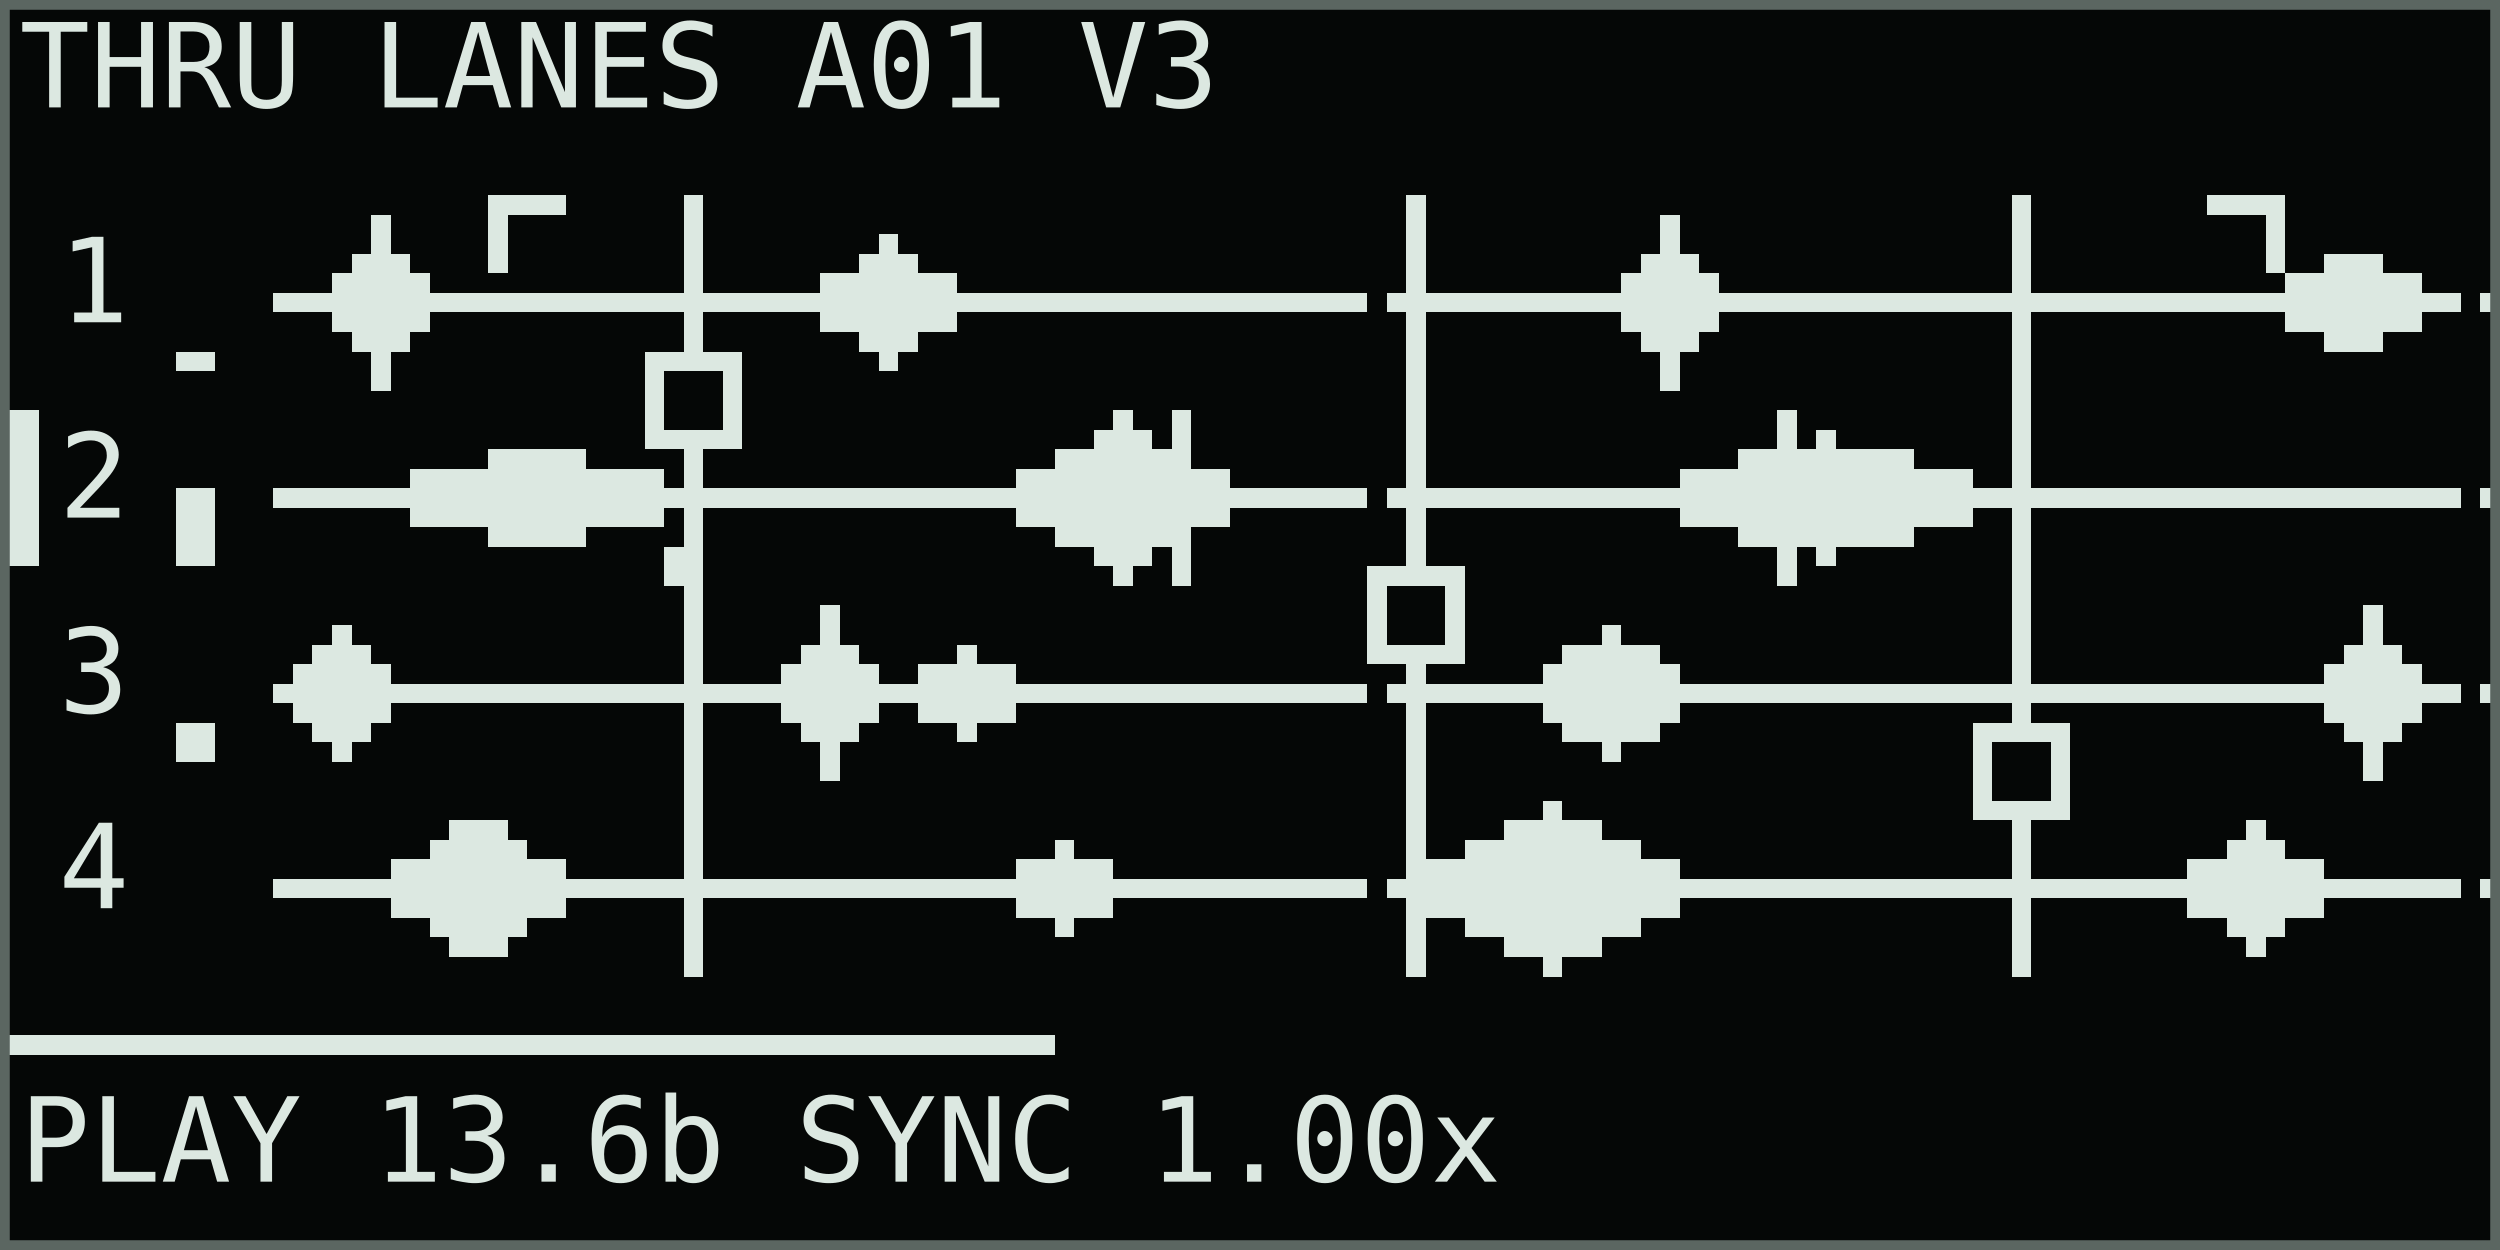
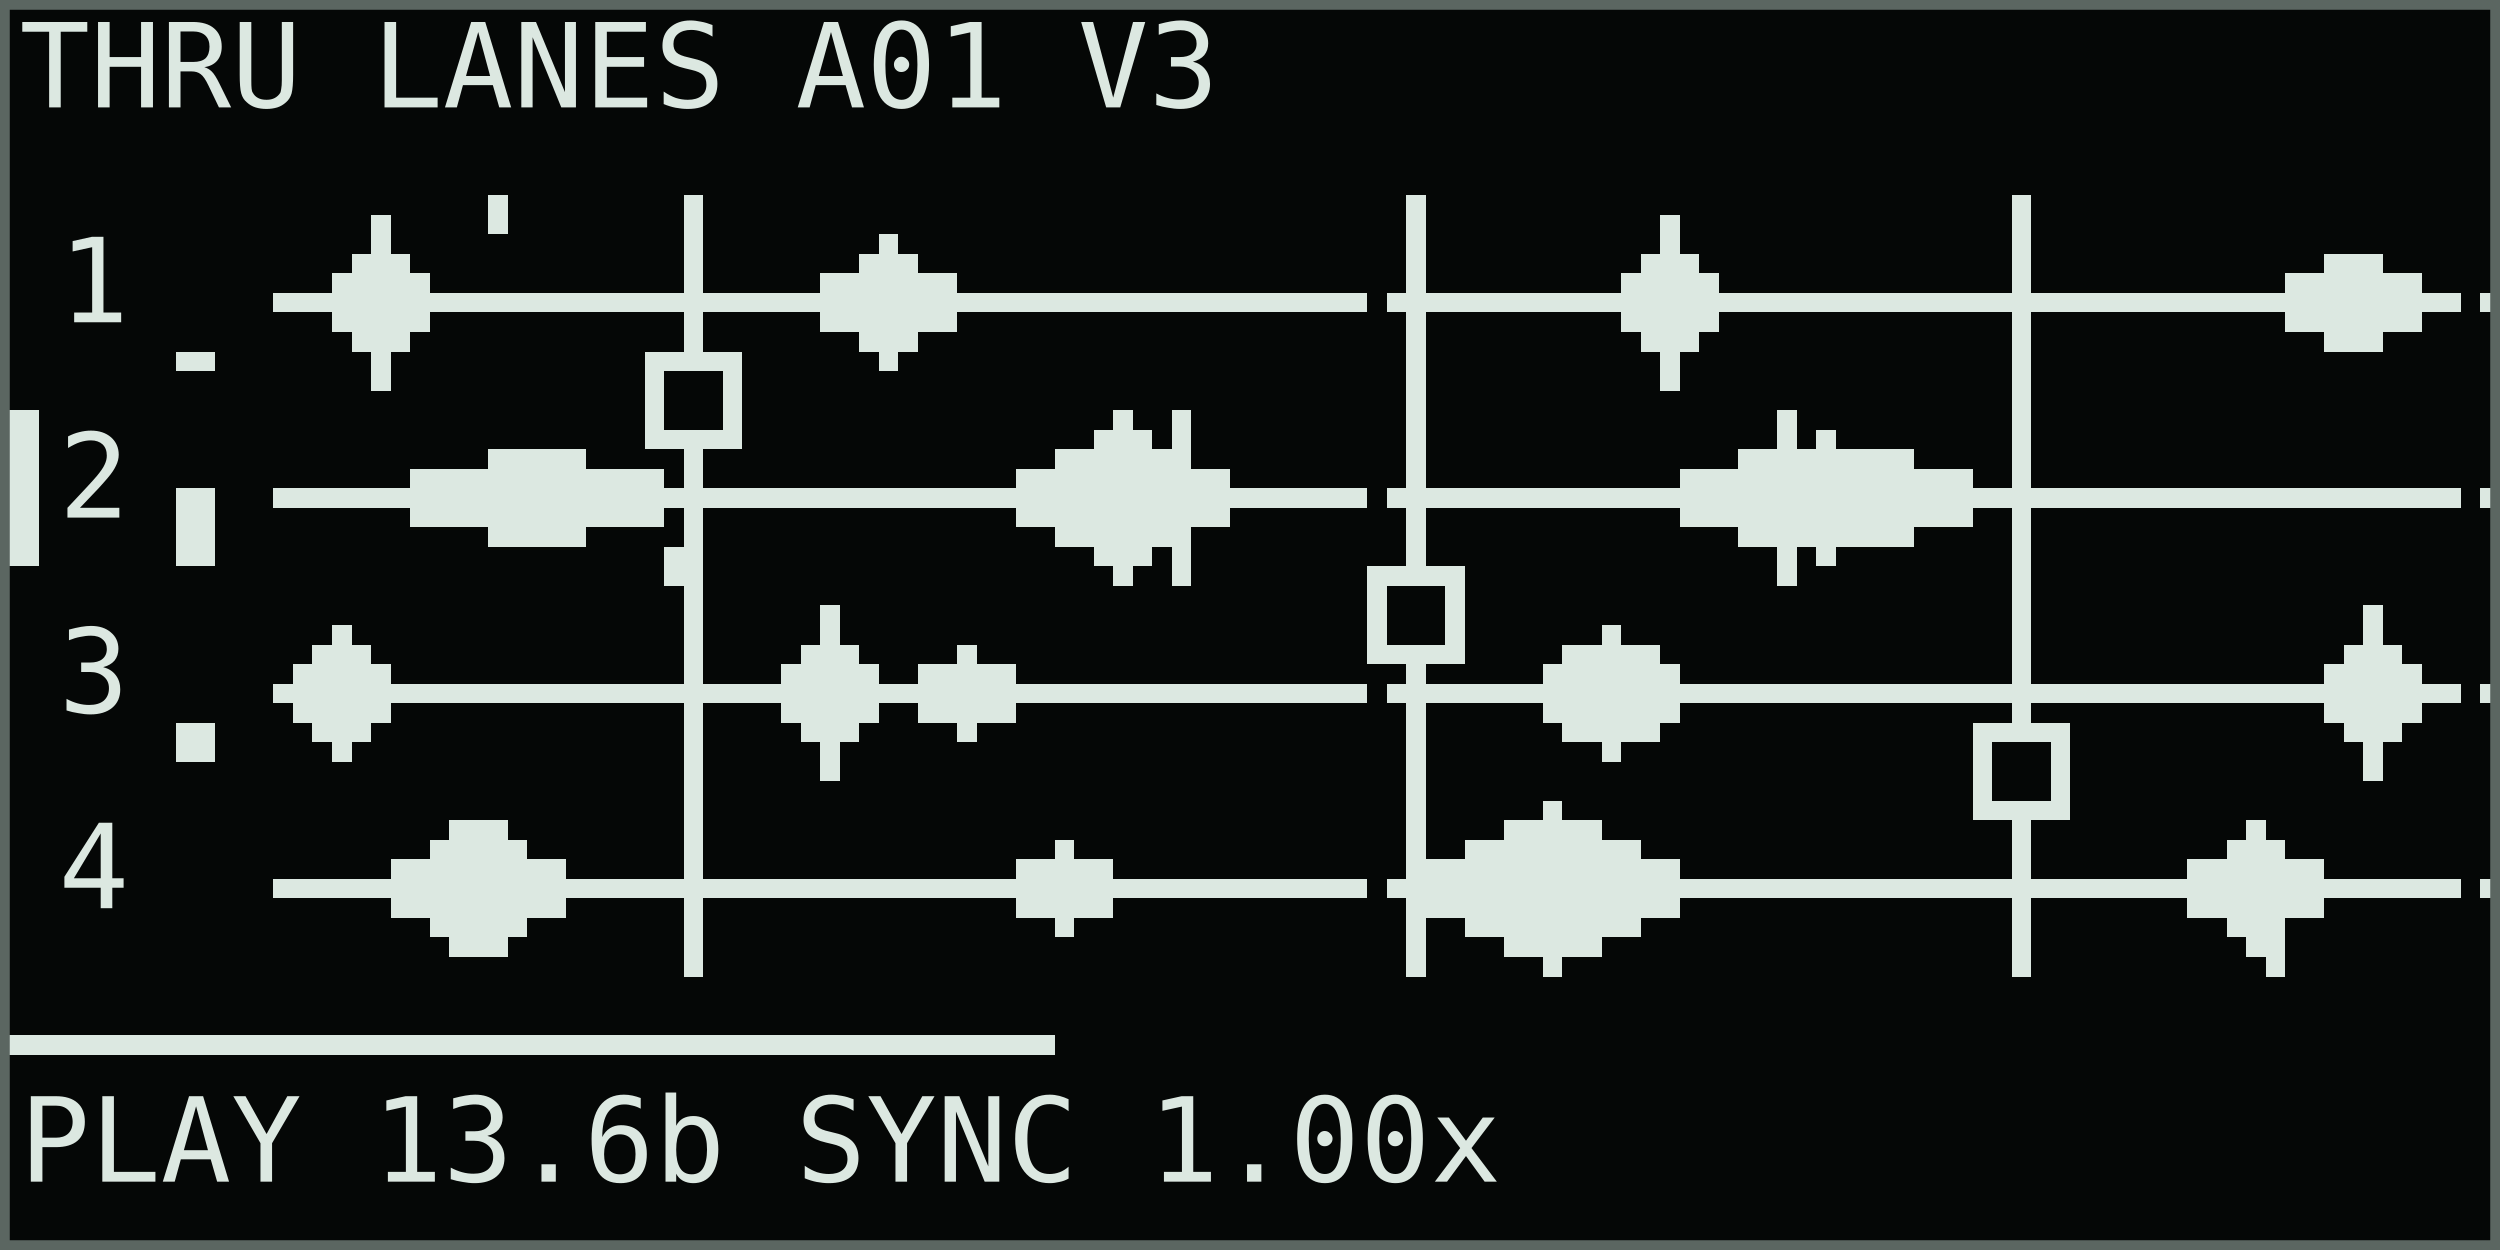
<svg xmlns="http://www.w3.org/2000/svg" width="768" height="384" viewBox="0 0 128 64" role="img" aria-labelledby="title desc">
  <rect width="128" height="64" fill="#050706" />
  <g shape-rendering="crispEdges" font-family="DejaVu Sans Mono, IBM Plex Mono, monospace" font-size="6" font-style="normal" font-weight="400" text-rendering="geometricPrecision">
    <text x="1" y="5.5" fill="#dce8e1">THRU LANES A01 V3</text>
    <text x="3" y="16.5" fill="#dce8e1">1</text>
    <rect x="9" y="18" width="2" height="1" fill="#dce8e1" />
    <rect x="14" y="15" width="1" height="1" fill="#dce8e1" />
    <rect x="15" y="15" width="1" height="1" fill="#dce8e1" />
    <rect x="16" y="15" width="1" height="1" fill="#dce8e1" />
    <rect x="17" y="14" width="1" height="3" fill="#dce8e1" />
    <rect x="18" y="13" width="1" height="5" fill="#dce8e1" />
    <rect x="19" y="11" width="1" height="9" fill="#dce8e1" />
    <rect x="20" y="13" width="1" height="5" fill="#dce8e1" />
    <rect x="21" y="14" width="1" height="3" fill="#dce8e1" />
    <rect x="22" y="15" width="1" height="1" fill="#dce8e1" />
    <rect x="23" y="15" width="1" height="1" fill="#dce8e1" />
    <rect x="24" y="15" width="1" height="1" fill="#dce8e1" />
    <rect x="25" y="15" width="1" height="1" fill="#dce8e1" />
    <rect x="26" y="15" width="1" height="1" fill="#dce8e1" />
    <rect x="27" y="15" width="1" height="1" fill="#dce8e1" />
    <rect x="28" y="15" width="1" height="1" fill="#dce8e1" />
    <rect x="29" y="15" width="1" height="1" fill="#dce8e1" />
    <rect x="30" y="15" width="1" height="1" fill="#dce8e1" />
    <rect x="31" y="15" width="1" height="1" fill="#dce8e1" />
    <rect x="32" y="15" width="1" height="1" fill="#dce8e1" />
    <rect x="33" y="15" width="1" height="1" fill="#dce8e1" />
    <rect x="34" y="15" width="1" height="1" fill="#dce8e1" />
    <rect x="35" y="15" width="1" height="1" fill="#dce8e1" />
    <rect x="36" y="15" width="1" height="1" fill="#dce8e1" />
    <rect x="37" y="15" width="1" height="1" fill="#dce8e1" />
    <rect x="38" y="15" width="1" height="1" fill="#dce8e1" />
    <rect x="39" y="15" width="1" height="1" fill="#dce8e1" />
    <rect x="40" y="15" width="1" height="1" fill="#dce8e1" />
    <rect x="41" y="15" width="1" height="1" fill="#dce8e1" />
    <rect x="42" y="14" width="1" height="3" fill="#dce8e1" />
    <rect x="43" y="14" width="1" height="3" fill="#dce8e1" />
    <rect x="44" y="13" width="1" height="5" fill="#dce8e1" />
    <rect x="45" y="12" width="1" height="7" fill="#dce8e1" />
    <rect x="46" y="13" width="1" height="5" fill="#dce8e1" />
    <rect x="47" y="14" width="1" height="3" fill="#dce8e1" />
    <rect x="48" y="14" width="1" height="3" fill="#dce8e1" />
    <rect x="49" y="15" width="1" height="1" fill="#dce8e1" />
    <rect x="50" y="15" width="1" height="1" fill="#dce8e1" />
    <rect x="51" y="15" width="1" height="1" fill="#dce8e1" />
    <rect x="52" y="15" width="1" height="1" fill="#dce8e1" />
    <rect x="53" y="15" width="1" height="1" fill="#dce8e1" />
    <rect x="54" y="15" width="1" height="1" fill="#dce8e1" />
    <rect x="55" y="15" width="1" height="1" fill="#dce8e1" />
    <rect x="56" y="15" width="1" height="1" fill="#dce8e1" />
    <rect x="57" y="15" width="1" height="1" fill="#dce8e1" />
    <rect x="58" y="15" width="1" height="1" fill="#dce8e1" />
    <rect x="59" y="15" width="1" height="1" fill="#dce8e1" />
    <rect x="60" y="15" width="1" height="1" fill="#dce8e1" />
    <rect x="61" y="15" width="1" height="1" fill="#dce8e1" />
    <rect x="62" y="15" width="1" height="1" fill="#dce8e1" />
    <rect x="63" y="15" width="1" height="1" fill="#dce8e1" />
    <rect x="64" y="15" width="1" height="1" fill="#dce8e1" />
    <rect x="65" y="15" width="1" height="1" fill="#dce8e1" />
    <rect x="66" y="15" width="1" height="1" fill="#dce8e1" />
    <rect x="67" y="15" width="1" height="1" fill="#dce8e1" />
    <rect x="68" y="15" width="1" height="1" fill="#dce8e1" />
    <rect x="69" y="15" width="1" height="1" fill="#dce8e1" />
    <rect x="71" y="15" width="1" height="1" fill="#dce8e1" />
    <rect x="72" y="15" width="1" height="1" fill="#dce8e1" />
    <rect x="73" y="15" width="1" height="1" fill="#dce8e1" />
    <rect x="74" y="15" width="1" height="1" fill="#dce8e1" />
    <rect x="75" y="15" width="1" height="1" fill="#dce8e1" />
    <rect x="76" y="15" width="1" height="1" fill="#dce8e1" />
    <rect x="77" y="15" width="1" height="1" fill="#dce8e1" />
    <rect x="78" y="15" width="1" height="1" fill="#dce8e1" />
    <rect x="79" y="15" width="1" height="1" fill="#dce8e1" />
    <rect x="80" y="15" width="1" height="1" fill="#dce8e1" />
    <rect x="81" y="15" width="1" height="1" fill="#dce8e1" />
    <rect x="82" y="15" width="1" height="1" fill="#dce8e1" />
    <rect x="83" y="14" width="1" height="3" fill="#dce8e1" />
    <rect x="84" y="13" width="1" height="5" fill="#dce8e1" />
    <rect x="85" y="11" width="1" height="9" fill="#dce8e1" />
    <rect x="86" y="13" width="1" height="5" fill="#dce8e1" />
    <rect x="87" y="14" width="1" height="3" fill="#dce8e1" />
    <rect x="88" y="15" width="1" height="1" fill="#dce8e1" />
    <rect x="89" y="15" width="1" height="1" fill="#dce8e1" />
    <rect x="90" y="15" width="1" height="1" fill="#dce8e1" />
    <rect x="91" y="15" width="1" height="1" fill="#dce8e1" />
    <rect x="92" y="15" width="1" height="1" fill="#dce8e1" />
    <rect x="93" y="15" width="1" height="1" fill="#dce8e1" />
    <rect x="94" y="15" width="1" height="1" fill="#dce8e1" />
    <rect x="95" y="15" width="1" height="1" fill="#dce8e1" />
    <rect x="96" y="15" width="1" height="1" fill="#dce8e1" />
    <rect x="97" y="15" width="1" height="1" fill="#dce8e1" />
    <rect x="98" y="15" width="1" height="1" fill="#dce8e1" />
    <rect x="99" y="15" width="1" height="1" fill="#dce8e1" />
    <rect x="100" y="15" width="1" height="1" fill="#dce8e1" />
    <rect x="101" y="15" width="1" height="1" fill="#dce8e1" />
    <rect x="102" y="15" width="1" height="1" fill="#dce8e1" />
    <rect x="103" y="15" width="1" height="1" fill="#dce8e1" />
    <rect x="104" y="15" width="1" height="1" fill="#dce8e1" />
    <rect x="105" y="15" width="1" height="1" fill="#dce8e1" />
    <rect x="106" y="15" width="1" height="1" fill="#dce8e1" />
    <rect x="107" y="15" width="1" height="1" fill="#dce8e1" />
    <rect x="108" y="15" width="1" height="1" fill="#dce8e1" />
    <rect x="109" y="15" width="1" height="1" fill="#dce8e1" />
    <rect x="110" y="15" width="1" height="1" fill="#dce8e1" />
    <rect x="111" y="15" width="1" height="1" fill="#dce8e1" />
    <rect x="112" y="15" width="1" height="1" fill="#dce8e1" />
    <rect x="113" y="15" width="1" height="1" fill="#dce8e1" />
    <rect x="114" y="15" width="1" height="1" fill="#dce8e1" />
    <rect x="115" y="15" width="1" height="1" fill="#dce8e1" />
    <rect x="116" y="15" width="1" height="1" fill="#dce8e1" />
    <rect x="117" y="14" width="1" height="3" fill="#dce8e1" />
    <rect x="118" y="14" width="1" height="3" fill="#dce8e1" />
    <rect x="119" y="13" width="1" height="5" fill="#dce8e1" />
    <rect x="120" y="13" width="1" height="5" fill="#dce8e1" />
    <rect x="121" y="13" width="1" height="5" fill="#dce8e1" />
    <rect x="122" y="14" width="1" height="3" fill="#dce8e1" />
    <rect x="123" y="14" width="1" height="3" fill="#dce8e1" />
    <rect x="124" y="15" width="1" height="1" fill="#dce8e1" />
    <rect x="125" y="15" width="1" height="1" fill="#dce8e1" />
    <rect x="127" y="15" width="1" height="1" fill="#dce8e1" />
    <rect x="0" y="21" width="2" height="8" fill="#dce8e1" />
    <text x="3" y="26.5" fill="#dce8e1">2</text>
    <rect x="9" y="25" width="2" height="4" fill="#dce8e1" />
    <rect x="14" y="25" width="1" height="1" fill="#dce8e1" />
    <rect x="15" y="25" width="1" height="1" fill="#dce8e1" />
    <rect x="16" y="25" width="1" height="1" fill="#dce8e1" />
    <rect x="17" y="25" width="1" height="1" fill="#dce8e1" />
    <rect x="18" y="25" width="1" height="1" fill="#dce8e1" />
    <rect x="19" y="25" width="1" height="1" fill="#dce8e1" />
    <rect x="20" y="25" width="1" height="1" fill="#dce8e1" />
    <rect x="21" y="24" width="1" height="3" fill="#dce8e1" />
    <rect x="22" y="24" width="1" height="3" fill="#dce8e1" />
    <rect x="23" y="24" width="1" height="3" fill="#dce8e1" />
    <rect x="24" y="24" width="1" height="3" fill="#dce8e1" />
    <rect x="25" y="23" width="1" height="5" fill="#dce8e1" />
    <rect x="26" y="23" width="1" height="5" fill="#dce8e1" />
    <rect x="27" y="23" width="1" height="5" fill="#dce8e1" />
    <rect x="28" y="23" width="1" height="5" fill="#dce8e1" />
    <rect x="29" y="23" width="1" height="5" fill="#dce8e1" />
    <rect x="30" y="24" width="1" height="3" fill="#dce8e1" />
    <rect x="31" y="24" width="1" height="3" fill="#dce8e1" />
    <rect x="32" y="24" width="1" height="3" fill="#dce8e1" />
    <rect x="33" y="24" width="1" height="3" fill="#dce8e1" />
    <rect x="34" y="25" width="1" height="1" fill="#dce8e1" />
    <rect x="35" y="25" width="1" height="1" fill="#dce8e1" />
    <rect x="36" y="25" width="1" height="1" fill="#dce8e1" />
    <rect x="37" y="25" width="1" height="1" fill="#dce8e1" />
    <rect x="38" y="25" width="1" height="1" fill="#dce8e1" />
    <rect x="39" y="25" width="1" height="1" fill="#dce8e1" />
    <rect x="40" y="25" width="1" height="1" fill="#dce8e1" />
    <rect x="41" y="25" width="1" height="1" fill="#dce8e1" />
    <rect x="42" y="25" width="1" height="1" fill="#dce8e1" />
    <rect x="43" y="25" width="1" height="1" fill="#dce8e1" />
    <rect x="44" y="25" width="1" height="1" fill="#dce8e1" />
    <rect x="45" y="25" width="1" height="1" fill="#dce8e1" />
    <rect x="46" y="25" width="1" height="1" fill="#dce8e1" />
    <rect x="47" y="25" width="1" height="1" fill="#dce8e1" />
    <rect x="48" y="25" width="1" height="1" fill="#dce8e1" />
    <rect x="49" y="25" width="1" height="1" fill="#dce8e1" />
    <rect x="50" y="25" width="1" height="1" fill="#dce8e1" />
    <rect x="51" y="25" width="1" height="1" fill="#dce8e1" />
    <rect x="52" y="24" width="1" height="3" fill="#dce8e1" />
    <rect x="53" y="24" width="1" height="3" fill="#dce8e1" />
    <rect x="54" y="23" width="1" height="5" fill="#dce8e1" />
    <rect x="55" y="23" width="1" height="5" fill="#dce8e1" />
    <rect x="56" y="22" width="1" height="7" fill="#dce8e1" />
    <rect x="57" y="21" width="1" height="9" fill="#dce8e1" />
    <rect x="58" y="22" width="1" height="7" fill="#dce8e1" />
    <rect x="59" y="23" width="1" height="5" fill="#dce8e1" />
    <rect x="60" y="23" width="1" height="5" fill="#dce8e1" />
    <rect x="61" y="24" width="1" height="3" fill="#dce8e1" />
    <rect x="62" y="24" width="1" height="3" fill="#dce8e1" />
    <rect x="63" y="25" width="1" height="1" fill="#dce8e1" />
    <rect x="64" y="25" width="1" height="1" fill="#dce8e1" />
    <rect x="65" y="25" width="1" height="1" fill="#dce8e1" />
    <rect x="66" y="25" width="1" height="1" fill="#dce8e1" />
    <rect x="67" y="25" width="1" height="1" fill="#dce8e1" />
    <rect x="68" y="25" width="1" height="1" fill="#dce8e1" />
    <rect x="69" y="25" width="1" height="1" fill="#dce8e1" />
    <rect x="71" y="25" width="1" height="1" fill="#dce8e1" />
    <rect x="72" y="25" width="1" height="1" fill="#dce8e1" />
    <rect x="73" y="25" width="1" height="1" fill="#dce8e1" />
    <rect x="74" y="25" width="1" height="1" fill="#dce8e1" />
    <rect x="75" y="25" width="1" height="1" fill="#dce8e1" />
    <rect x="76" y="25" width="1" height="1" fill="#dce8e1" />
    <rect x="77" y="25" width="1" height="1" fill="#dce8e1" />
    <rect x="78" y="25" width="1" height="1" fill="#dce8e1" />
    <rect x="79" y="25" width="1" height="1" fill="#dce8e1" />
    <rect x="80" y="25" width="1" height="1" fill="#dce8e1" />
    <rect x="81" y="25" width="1" height="1" fill="#dce8e1" />
    <rect x="82" y="25" width="1" height="1" fill="#dce8e1" />
    <rect x="83" y="25" width="1" height="1" fill="#dce8e1" />
    <rect x="84" y="25" width="1" height="1" fill="#dce8e1" />
    <rect x="85" y="25" width="1" height="1" fill="#dce8e1" />
    <rect x="86" y="24" width="1" height="3" fill="#dce8e1" />
    <rect x="87" y="24" width="1" height="3" fill="#dce8e1" />
    <rect x="88" y="24" width="1" height="3" fill="#dce8e1" />
    <rect x="89" y="23" width="1" height="5" fill="#dce8e1" />
    <rect x="90" y="23" width="1" height="5" fill="#dce8e1" />
    <rect x="91" y="23" width="1" height="5" fill="#dce8e1" />
    <rect x="92" y="23" width="1" height="5" fill="#dce8e1" />
    <rect x="93" y="22" width="1" height="7" fill="#dce8e1" />
    <rect x="94" y="23" width="1" height="5" fill="#dce8e1" />
    <rect x="95" y="23" width="1" height="5" fill="#dce8e1" />
    <rect x="96" y="23" width="1" height="5" fill="#dce8e1" />
    <rect x="97" y="23" width="1" height="5" fill="#dce8e1" />
    <rect x="98" y="24" width="1" height="3" fill="#dce8e1" />
    <rect x="99" y="24" width="1" height="3" fill="#dce8e1" />
    <rect x="100" y="24" width="1" height="3" fill="#dce8e1" />
    <rect x="101" y="25" width="1" height="1" fill="#dce8e1" />
    <rect x="102" y="25" width="1" height="1" fill="#dce8e1" />
    <rect x="103" y="25" width="1" height="1" fill="#dce8e1" />
    <rect x="104" y="25" width="1" height="1" fill="#dce8e1" />
    <rect x="105" y="25" width="1" height="1" fill="#dce8e1" />
    <rect x="106" y="25" width="1" height="1" fill="#dce8e1" />
    <rect x="107" y="25" width="1" height="1" fill="#dce8e1" />
    <rect x="108" y="25" width="1" height="1" fill="#dce8e1" />
    <rect x="109" y="25" width="1" height="1" fill="#dce8e1" />
    <rect x="110" y="25" width="1" height="1" fill="#dce8e1" />
    <rect x="111" y="25" width="1" height="1" fill="#dce8e1" />
    <rect x="112" y="25" width="1" height="1" fill="#dce8e1" />
    <rect x="113" y="25" width="1" height="1" fill="#dce8e1" />
    <rect x="114" y="25" width="1" height="1" fill="#dce8e1" />
    <rect x="115" y="25" width="1" height="1" fill="#dce8e1" />
    <rect x="116" y="25" width="1" height="1" fill="#dce8e1" />
    <rect x="117" y="25" width="1" height="1" fill="#dce8e1" />
    <rect x="118" y="25" width="1" height="1" fill="#dce8e1" />
    <rect x="119" y="25" width="1" height="1" fill="#dce8e1" />
    <rect x="120" y="25" width="1" height="1" fill="#dce8e1" />
    <rect x="121" y="25" width="1" height="1" fill="#dce8e1" />
    <rect x="122" y="25" width="1" height="1" fill="#dce8e1" />
    <rect x="123" y="25" width="1" height="1" fill="#dce8e1" />
    <rect x="124" y="25" width="1" height="1" fill="#dce8e1" />
    <rect x="125" y="25" width="1" height="1" fill="#dce8e1" />
    <rect x="127" y="25" width="1" height="1" fill="#dce8e1" />
    <rect x="34" y="21" width="1" height="2" fill="#dce8e1" />
    <rect x="34" y="28" width="1" height="2" fill="#dce8e1" />
    <rect x="60" y="21" width="1" height="2" fill="#dce8e1" />
    <rect x="60" y="28" width="1" height="2" fill="#dce8e1" />
    <rect x="91" y="21" width="1" height="2" fill="#dce8e1" />
    <rect x="91" y="28" width="1" height="2" fill="#dce8e1" />
    <text x="3" y="36.5" fill="#dce8e1">3</text>
    <rect x="9" y="37" width="2" height="2" fill="#dce8e1" />
    <rect x="14" y="35" width="1" height="1" fill="#dce8e1" />
    <rect x="15" y="34" width="1" height="3" fill="#dce8e1" />
    <rect x="16" y="33" width="1" height="5" fill="#dce8e1" />
    <rect x="17" y="32" width="1" height="7" fill="#dce8e1" />
    <rect x="18" y="33" width="1" height="5" fill="#dce8e1" />
    <rect x="19" y="34" width="1" height="3" fill="#dce8e1" />
    <rect x="20" y="35" width="1" height="1" fill="#dce8e1" />
    <rect x="21" y="35" width="1" height="1" fill="#dce8e1" />
    <rect x="22" y="35" width="1" height="1" fill="#dce8e1" />
    <rect x="23" y="35" width="1" height="1" fill="#dce8e1" />
    <rect x="24" y="35" width="1" height="1" fill="#dce8e1" />
    <rect x="25" y="35" width="1" height="1" fill="#dce8e1" />
    <rect x="26" y="35" width="1" height="1" fill="#dce8e1" />
    <rect x="27" y="35" width="1" height="1" fill="#dce8e1" />
    <rect x="28" y="35" width="1" height="1" fill="#dce8e1" />
    <rect x="29" y="35" width="1" height="1" fill="#dce8e1" />
    <rect x="30" y="35" width="1" height="1" fill="#dce8e1" />
    <rect x="31" y="35" width="1" height="1" fill="#dce8e1" />
    <rect x="32" y="35" width="1" height="1" fill="#dce8e1" />
    <rect x="33" y="35" width="1" height="1" fill="#dce8e1" />
    <rect x="34" y="35" width="1" height="1" fill="#dce8e1" />
    <rect x="35" y="35" width="1" height="1" fill="#dce8e1" />
    <rect x="36" y="35" width="1" height="1" fill="#dce8e1" />
    <rect x="37" y="35" width="1" height="1" fill="#dce8e1" />
    <rect x="38" y="35" width="1" height="1" fill="#dce8e1" />
    <rect x="39" y="35" width="1" height="1" fill="#dce8e1" />
    <rect x="40" y="34" width="1" height="3" fill="#dce8e1" />
    <rect x="41" y="33" width="1" height="5" fill="#dce8e1" />
    <rect x="42" y="31" width="1" height="9" fill="#dce8e1" />
    <rect x="43" y="33" width="1" height="5" fill="#dce8e1" />
    <rect x="44" y="34" width="1" height="3" fill="#dce8e1" />
    <rect x="45" y="35" width="1" height="1" fill="#dce8e1" />
    <rect x="46" y="35" width="1" height="1" fill="#dce8e1" />
    <rect x="47" y="34" width="1" height="3" fill="#dce8e1" />
    <rect x="48" y="34" width="1" height="3" fill="#dce8e1" />
    <rect x="49" y="33" width="1" height="5" fill="#dce8e1" />
    <rect x="50" y="34" width="1" height="3" fill="#dce8e1" />
    <rect x="51" y="34" width="1" height="3" fill="#dce8e1" />
    <rect x="52" y="35" width="1" height="1" fill="#dce8e1" />
    <rect x="53" y="35" width="1" height="1" fill="#dce8e1" />
    <rect x="54" y="35" width="1" height="1" fill="#dce8e1" />
    <rect x="55" y="35" width="1" height="1" fill="#dce8e1" />
    <rect x="56" y="35" width="1" height="1" fill="#dce8e1" />
    <rect x="57" y="35" width="1" height="1" fill="#dce8e1" />
    <rect x="58" y="35" width="1" height="1" fill="#dce8e1" />
    <rect x="59" y="35" width="1" height="1" fill="#dce8e1" />
    <rect x="60" y="35" width="1" height="1" fill="#dce8e1" />
    <rect x="61" y="35" width="1" height="1" fill="#dce8e1" />
    <rect x="62" y="35" width="1" height="1" fill="#dce8e1" />
    <rect x="63" y="35" width="1" height="1" fill="#dce8e1" />
    <rect x="64" y="35" width="1" height="1" fill="#dce8e1" />
    <rect x="65" y="35" width="1" height="1" fill="#dce8e1" />
    <rect x="66" y="35" width="1" height="1" fill="#dce8e1" />
    <rect x="67" y="35" width="1" height="1" fill="#dce8e1" />
    <rect x="68" y="35" width="1" height="1" fill="#dce8e1" />
    <rect x="69" y="35" width="1" height="1" fill="#dce8e1" />
    <rect x="71" y="35" width="1" height="1" fill="#dce8e1" />
    <rect x="72" y="35" width="1" height="1" fill="#dce8e1" />
    <rect x="73" y="35" width="1" height="1" fill="#dce8e1" />
    <rect x="74" y="35" width="1" height="1" fill="#dce8e1" />
    <rect x="75" y="35" width="1" height="1" fill="#dce8e1" />
    <rect x="76" y="35" width="1" height="1" fill="#dce8e1" />
    <rect x="77" y="35" width="1" height="1" fill="#dce8e1" />
    <rect x="78" y="35" width="1" height="1" fill="#dce8e1" />
    <rect x="79" y="34" width="1" height="3" fill="#dce8e1" />
    <rect x="80" y="33" width="1" height="5" fill="#dce8e1" />
    <rect x="81" y="33" width="1" height="5" fill="#dce8e1" />
    <rect x="82" y="32" width="1" height="7" fill="#dce8e1" />
    <rect x="83" y="33" width="1" height="5" fill="#dce8e1" />
    <rect x="84" y="33" width="1" height="5" fill="#dce8e1" />
    <rect x="85" y="34" width="1" height="3" fill="#dce8e1" />
    <rect x="86" y="35" width="1" height="1" fill="#dce8e1" />
    <rect x="87" y="35" width="1" height="1" fill="#dce8e1" />
    <rect x="88" y="35" width="1" height="1" fill="#dce8e1" />
    <rect x="89" y="35" width="1" height="1" fill="#dce8e1" />
    <rect x="90" y="35" width="1" height="1" fill="#dce8e1" />
    <rect x="91" y="35" width="1" height="1" fill="#dce8e1" />
    <rect x="92" y="35" width="1" height="1" fill="#dce8e1" />
    <rect x="93" y="35" width="1" height="1" fill="#dce8e1" />
    <rect x="94" y="35" width="1" height="1" fill="#dce8e1" />
    <rect x="95" y="35" width="1" height="1" fill="#dce8e1" />
    <rect x="96" y="35" width="1" height="1" fill="#dce8e1" />
    <rect x="97" y="35" width="1" height="1" fill="#dce8e1" />
    <rect x="98" y="35" width="1" height="1" fill="#dce8e1" />
    <rect x="99" y="35" width="1" height="1" fill="#dce8e1" />
    <rect x="100" y="35" width="1" height="1" fill="#dce8e1" />
    <rect x="101" y="35" width="1" height="1" fill="#dce8e1" />
    <rect x="102" y="35" width="1" height="1" fill="#dce8e1" />
    <rect x="103" y="35" width="1" height="1" fill="#dce8e1" />
    <rect x="104" y="35" width="1" height="1" fill="#dce8e1" />
    <rect x="105" y="35" width="1" height="1" fill="#dce8e1" />
    <rect x="106" y="35" width="1" height="1" fill="#dce8e1" />
    <rect x="107" y="35" width="1" height="1" fill="#dce8e1" />
    <rect x="108" y="35" width="1" height="1" fill="#dce8e1" />
    <rect x="109" y="35" width="1" height="1" fill="#dce8e1" />
    <rect x="110" y="35" width="1" height="1" fill="#dce8e1" />
    <rect x="111" y="35" width="1" height="1" fill="#dce8e1" />
    <rect x="112" y="35" width="1" height="1" fill="#dce8e1" />
    <rect x="113" y="35" width="1" height="1" fill="#dce8e1" />
    <rect x="114" y="35" width="1" height="1" fill="#dce8e1" />
    <rect x="115" y="35" width="1" height="1" fill="#dce8e1" />
    <rect x="116" y="35" width="1" height="1" fill="#dce8e1" />
    <rect x="117" y="35" width="1" height="1" fill="#dce8e1" />
    <rect x="118" y="35" width="1" height="1" fill="#dce8e1" />
    <rect x="119" y="34" width="1" height="3" fill="#dce8e1" />
    <rect x="120" y="33" width="1" height="5" fill="#dce8e1" />
    <rect x="121" y="31" width="1" height="9" fill="#dce8e1" />
    <rect x="122" y="33" width="1" height="5" fill="#dce8e1" />
    <rect x="123" y="34" width="1" height="3" fill="#dce8e1" />
    <rect x="124" y="35" width="1" height="1" fill="#dce8e1" />
    <rect x="125" y="35" width="1" height="1" fill="#dce8e1" />
    <rect x="127" y="35" width="1" height="1" fill="#dce8e1" />
    <text x="3" y="46.5" fill="#dce8e1">4</text>
    <rect x="14" y="45" width="1" height="1" fill="#dce8e1" />
    <rect x="15" y="45" width="1" height="1" fill="#dce8e1" />
    <rect x="16" y="45" width="1" height="1" fill="#dce8e1" />
    <rect x="17" y="45" width="1" height="1" fill="#dce8e1" />
    <rect x="18" y="45" width="1" height="1" fill="#dce8e1" />
    <rect x="19" y="45" width="1" height="1" fill="#dce8e1" />
    <rect x="20" y="44" width="1" height="3" fill="#dce8e1" />
    <rect x="21" y="44" width="1" height="3" fill="#dce8e1" />
    <rect x="22" y="43" width="1" height="5" fill="#dce8e1" />
    <rect x="23" y="42" width="1" height="7" fill="#dce8e1" />
    <rect x="24" y="42" width="1" height="7" fill="#dce8e1" />
    <rect x="25" y="42" width="1" height="7" fill="#dce8e1" />
    <rect x="26" y="43" width="1" height="5" fill="#dce8e1" />
    <rect x="27" y="44" width="1" height="3" fill="#dce8e1" />
    <rect x="28" y="44" width="1" height="3" fill="#dce8e1" />
    <rect x="29" y="45" width="1" height="1" fill="#dce8e1" />
    <rect x="30" y="45" width="1" height="1" fill="#dce8e1" />
    <rect x="31" y="45" width="1" height="1" fill="#dce8e1" />
    <rect x="32" y="45" width="1" height="1" fill="#dce8e1" />
    <rect x="33" y="45" width="1" height="1" fill="#dce8e1" />
    <rect x="34" y="45" width="1" height="1" fill="#dce8e1" />
    <rect x="35" y="45" width="1" height="1" fill="#dce8e1" />
    <rect x="36" y="45" width="1" height="1" fill="#dce8e1" />
    <rect x="37" y="45" width="1" height="1" fill="#dce8e1" />
    <rect x="38" y="45" width="1" height="1" fill="#dce8e1" />
    <rect x="39" y="45" width="1" height="1" fill="#dce8e1" />
    <rect x="40" y="45" width="1" height="1" fill="#dce8e1" />
    <rect x="41" y="45" width="1" height="1" fill="#dce8e1" />
    <rect x="42" y="45" width="1" height="1" fill="#dce8e1" />
    <rect x="43" y="45" width="1" height="1" fill="#dce8e1" />
    <rect x="44" y="45" width="1" height="1" fill="#dce8e1" />
    <rect x="45" y="45" width="1" height="1" fill="#dce8e1" />
    <rect x="46" y="45" width="1" height="1" fill="#dce8e1" />
    <rect x="47" y="45" width="1" height="1" fill="#dce8e1" />
    <rect x="48" y="45" width="1" height="1" fill="#dce8e1" />
    <rect x="49" y="45" width="1" height="1" fill="#dce8e1" />
    <rect x="50" y="45" width="1" height="1" fill="#dce8e1" />
    <rect x="51" y="45" width="1" height="1" fill="#dce8e1" />
    <rect x="52" y="44" width="1" height="3" fill="#dce8e1" />
    <rect x="53" y="44" width="1" height="3" fill="#dce8e1" />
    <rect x="54" y="43" width="1" height="5" fill="#dce8e1" />
    <rect x="55" y="44" width="1" height="3" fill="#dce8e1" />
    <rect x="56" y="44" width="1" height="3" fill="#dce8e1" />
    <rect x="57" y="45" width="1" height="1" fill="#dce8e1" />
    <rect x="58" y="45" width="1" height="1" fill="#dce8e1" />
    <rect x="59" y="45" width="1" height="1" fill="#dce8e1" />
    <rect x="60" y="45" width="1" height="1" fill="#dce8e1" />
    <rect x="61" y="45" width="1" height="1" fill="#dce8e1" />
    <rect x="62" y="45" width="1" height="1" fill="#dce8e1" />
    <rect x="63" y="45" width="1" height="1" fill="#dce8e1" />
    <rect x="64" y="45" width="1" height="1" fill="#dce8e1" />
    <rect x="65" y="45" width="1" height="1" fill="#dce8e1" />
    <rect x="66" y="45" width="1" height="1" fill="#dce8e1" />
    <rect x="67" y="45" width="1" height="1" fill="#dce8e1" />
    <rect x="68" y="45" width="1" height="1" fill="#dce8e1" />
    <rect x="69" y="45" width="1" height="1" fill="#dce8e1" />
    <rect x="71" y="45" width="1" height="1" fill="#dce8e1" />
    <rect x="72" y="45" width="1" height="1" fill="#dce8e1" />
    <rect x="73" y="44" width="1" height="3" fill="#dce8e1" />
    <rect x="74" y="44" width="1" height="3" fill="#dce8e1" />
    <rect x="75" y="43" width="1" height="5" fill="#dce8e1" />
    <rect x="76" y="43" width="1" height="5" fill="#dce8e1" />
    <rect x="77" y="42" width="1" height="7" fill="#dce8e1" />
    <rect x="78" y="42" width="1" height="7" fill="#dce8e1" />
    <rect x="79" y="41" width="1" height="9" fill="#dce8e1" />
    <rect x="80" y="42" width="1" height="7" fill="#dce8e1" />
    <rect x="81" y="42" width="1" height="7" fill="#dce8e1" />
    <rect x="82" y="43" width="1" height="5" fill="#dce8e1" />
    <rect x="83" y="43" width="1" height="5" fill="#dce8e1" />
    <rect x="84" y="44" width="1" height="3" fill="#dce8e1" />
    <rect x="85" y="44" width="1" height="3" fill="#dce8e1" />
    <rect x="86" y="45" width="1" height="1" fill="#dce8e1" />
    <rect x="87" y="45" width="1" height="1" fill="#dce8e1" />
    <rect x="88" y="45" width="1" height="1" fill="#dce8e1" />
    <rect x="89" y="45" width="1" height="1" fill="#dce8e1" />
    <rect x="90" y="45" width="1" height="1" fill="#dce8e1" />
    <rect x="91" y="45" width="1" height="1" fill="#dce8e1" />
    <rect x="92" y="45" width="1" height="1" fill="#dce8e1" />
    <rect x="93" y="45" width="1" height="1" fill="#dce8e1" />
    <rect x="94" y="45" width="1" height="1" fill="#dce8e1" />
    <rect x="95" y="45" width="1" height="1" fill="#dce8e1" />
    <rect x="96" y="45" width="1" height="1" fill="#dce8e1" />
    <rect x="97" y="45" width="1" height="1" fill="#dce8e1" />
    <rect x="98" y="45" width="1" height="1" fill="#dce8e1" />
    <rect x="99" y="45" width="1" height="1" fill="#dce8e1" />
    <rect x="100" y="45" width="1" height="1" fill="#dce8e1" />
    <rect x="101" y="45" width="1" height="1" fill="#dce8e1" />
    <rect x="102" y="45" width="1" height="1" fill="#dce8e1" />
    <rect x="103" y="45" width="1" height="1" fill="#dce8e1" />
    <rect x="104" y="45" width="1" height="1" fill="#dce8e1" />
    <rect x="105" y="45" width="1" height="1" fill="#dce8e1" />
    <rect x="106" y="45" width="1" height="1" fill="#dce8e1" />
    <rect x="107" y="45" width="1" height="1" fill="#dce8e1" />
    <rect x="108" y="45" width="1" height="1" fill="#dce8e1" />
    <rect x="109" y="45" width="1" height="1" fill="#dce8e1" />
    <rect x="110" y="45" width="1" height="1" fill="#dce8e1" />
    <rect x="111" y="45" width="1" height="1" fill="#dce8e1" />
    <rect x="112" y="44" width="1" height="3" fill="#dce8e1" />
    <rect x="113" y="44" width="1" height="3" fill="#dce8e1" />
    <rect x="114" y="43" width="1" height="5" fill="#dce8e1" />
    <rect x="115" y="42" width="1" height="7" fill="#dce8e1" />
    <rect x="116" y="43" width="1" height="5" fill="#dce8e1" />
    <rect x="117" y="44" width="1" height="3" fill="#dce8e1" />
    <rect x="118" y="44" width="1" height="3" fill="#dce8e1" />
    <rect x="119" y="45" width="1" height="1" fill="#dce8e1" />
    <rect x="120" y="45" width="1" height="1" fill="#dce8e1" />
    <rect x="121" y="45" width="1" height="1" fill="#dce8e1" />
    <rect x="122" y="45" width="1" height="1" fill="#dce8e1" />
    <rect x="123" y="45" width="1" height="1" fill="#dce8e1" />
    <rect x="124" y="45" width="1" height="1" fill="#dce8e1" />
    <rect x="125" y="45" width="1" height="1" fill="#dce8e1" />
    <rect x="127" y="45" width="1" height="1" fill="#dce8e1" />
-     <rect x="25" y="10" width="1" height="4" fill="#dce8e1" />
-     <rect x="25" y="10" width="4" height="1" fill="#dce8e1" />
-     <rect x="116" y="10" width="1" height="4" fill="#dce8e1" />
-     <rect x="113" y="10" width="4" height="1" fill="#dce8e1" />
+     <rect x="25" y="10" width="1" height="2" fill="#dce8e1" />
+     <rect x="116" y="48" width="1" height="2" fill="#dce8e1" />
    <rect x="35" y="10" width="1" height="40" fill="#dce8e1" />
    <rect x="72" y="10" width="1" height="40" fill="#dce8e1" />
    <rect x="103" y="10" width="1" height="40" fill="#dce8e1" />
    <rect x="33" y="18" width="5" height="5" fill="#050706" />
    <rect x="70" y="29" width="5" height="5" fill="#050706" />
    <rect x="101" y="37" width="5" height="5" fill="#050706" />
    <rect x="33" y="18" width="5" height="1" fill="#dce8e1" />
    <rect x="33" y="22" width="5" height="1" fill="#dce8e1" />
    <rect x="33" y="19" width="1" height="3" fill="#dce8e1" />
    <rect x="37" y="19" width="1" height="3" fill="#dce8e1" />
    <rect x="70" y="29" width="5" height="1" fill="#dce8e1" />
    <rect x="70" y="33" width="5" height="1" fill="#dce8e1" />
    <rect x="70" y="30" width="1" height="3" fill="#dce8e1" />
    <rect x="74" y="30" width="1" height="3" fill="#dce8e1" />
    <rect x="101" y="37" width="5" height="1" fill="#dce8e1" />
    <rect x="101" y="41" width="5" height="1" fill="#dce8e1" />
    <rect x="101" y="38" width="1" height="3" fill="#dce8e1" />
    <rect x="105" y="38" width="1" height="3" fill="#dce8e1" />
    <rect x="0" y="53" width="128" height="1" fill="#050706" />
    <rect x="0" y="53" width="54" height="1" fill="#dce8e1" />
    <text x="1" y="60.5" fill="#dce8e1">PLAY 13.6b SYNC 1.00x</text>
  </g>
  <rect x="0.25" y="0.25" width="127.5" height="63.5" fill="none" stroke="#5b6661" stroke-width="0.5" />
</svg>
